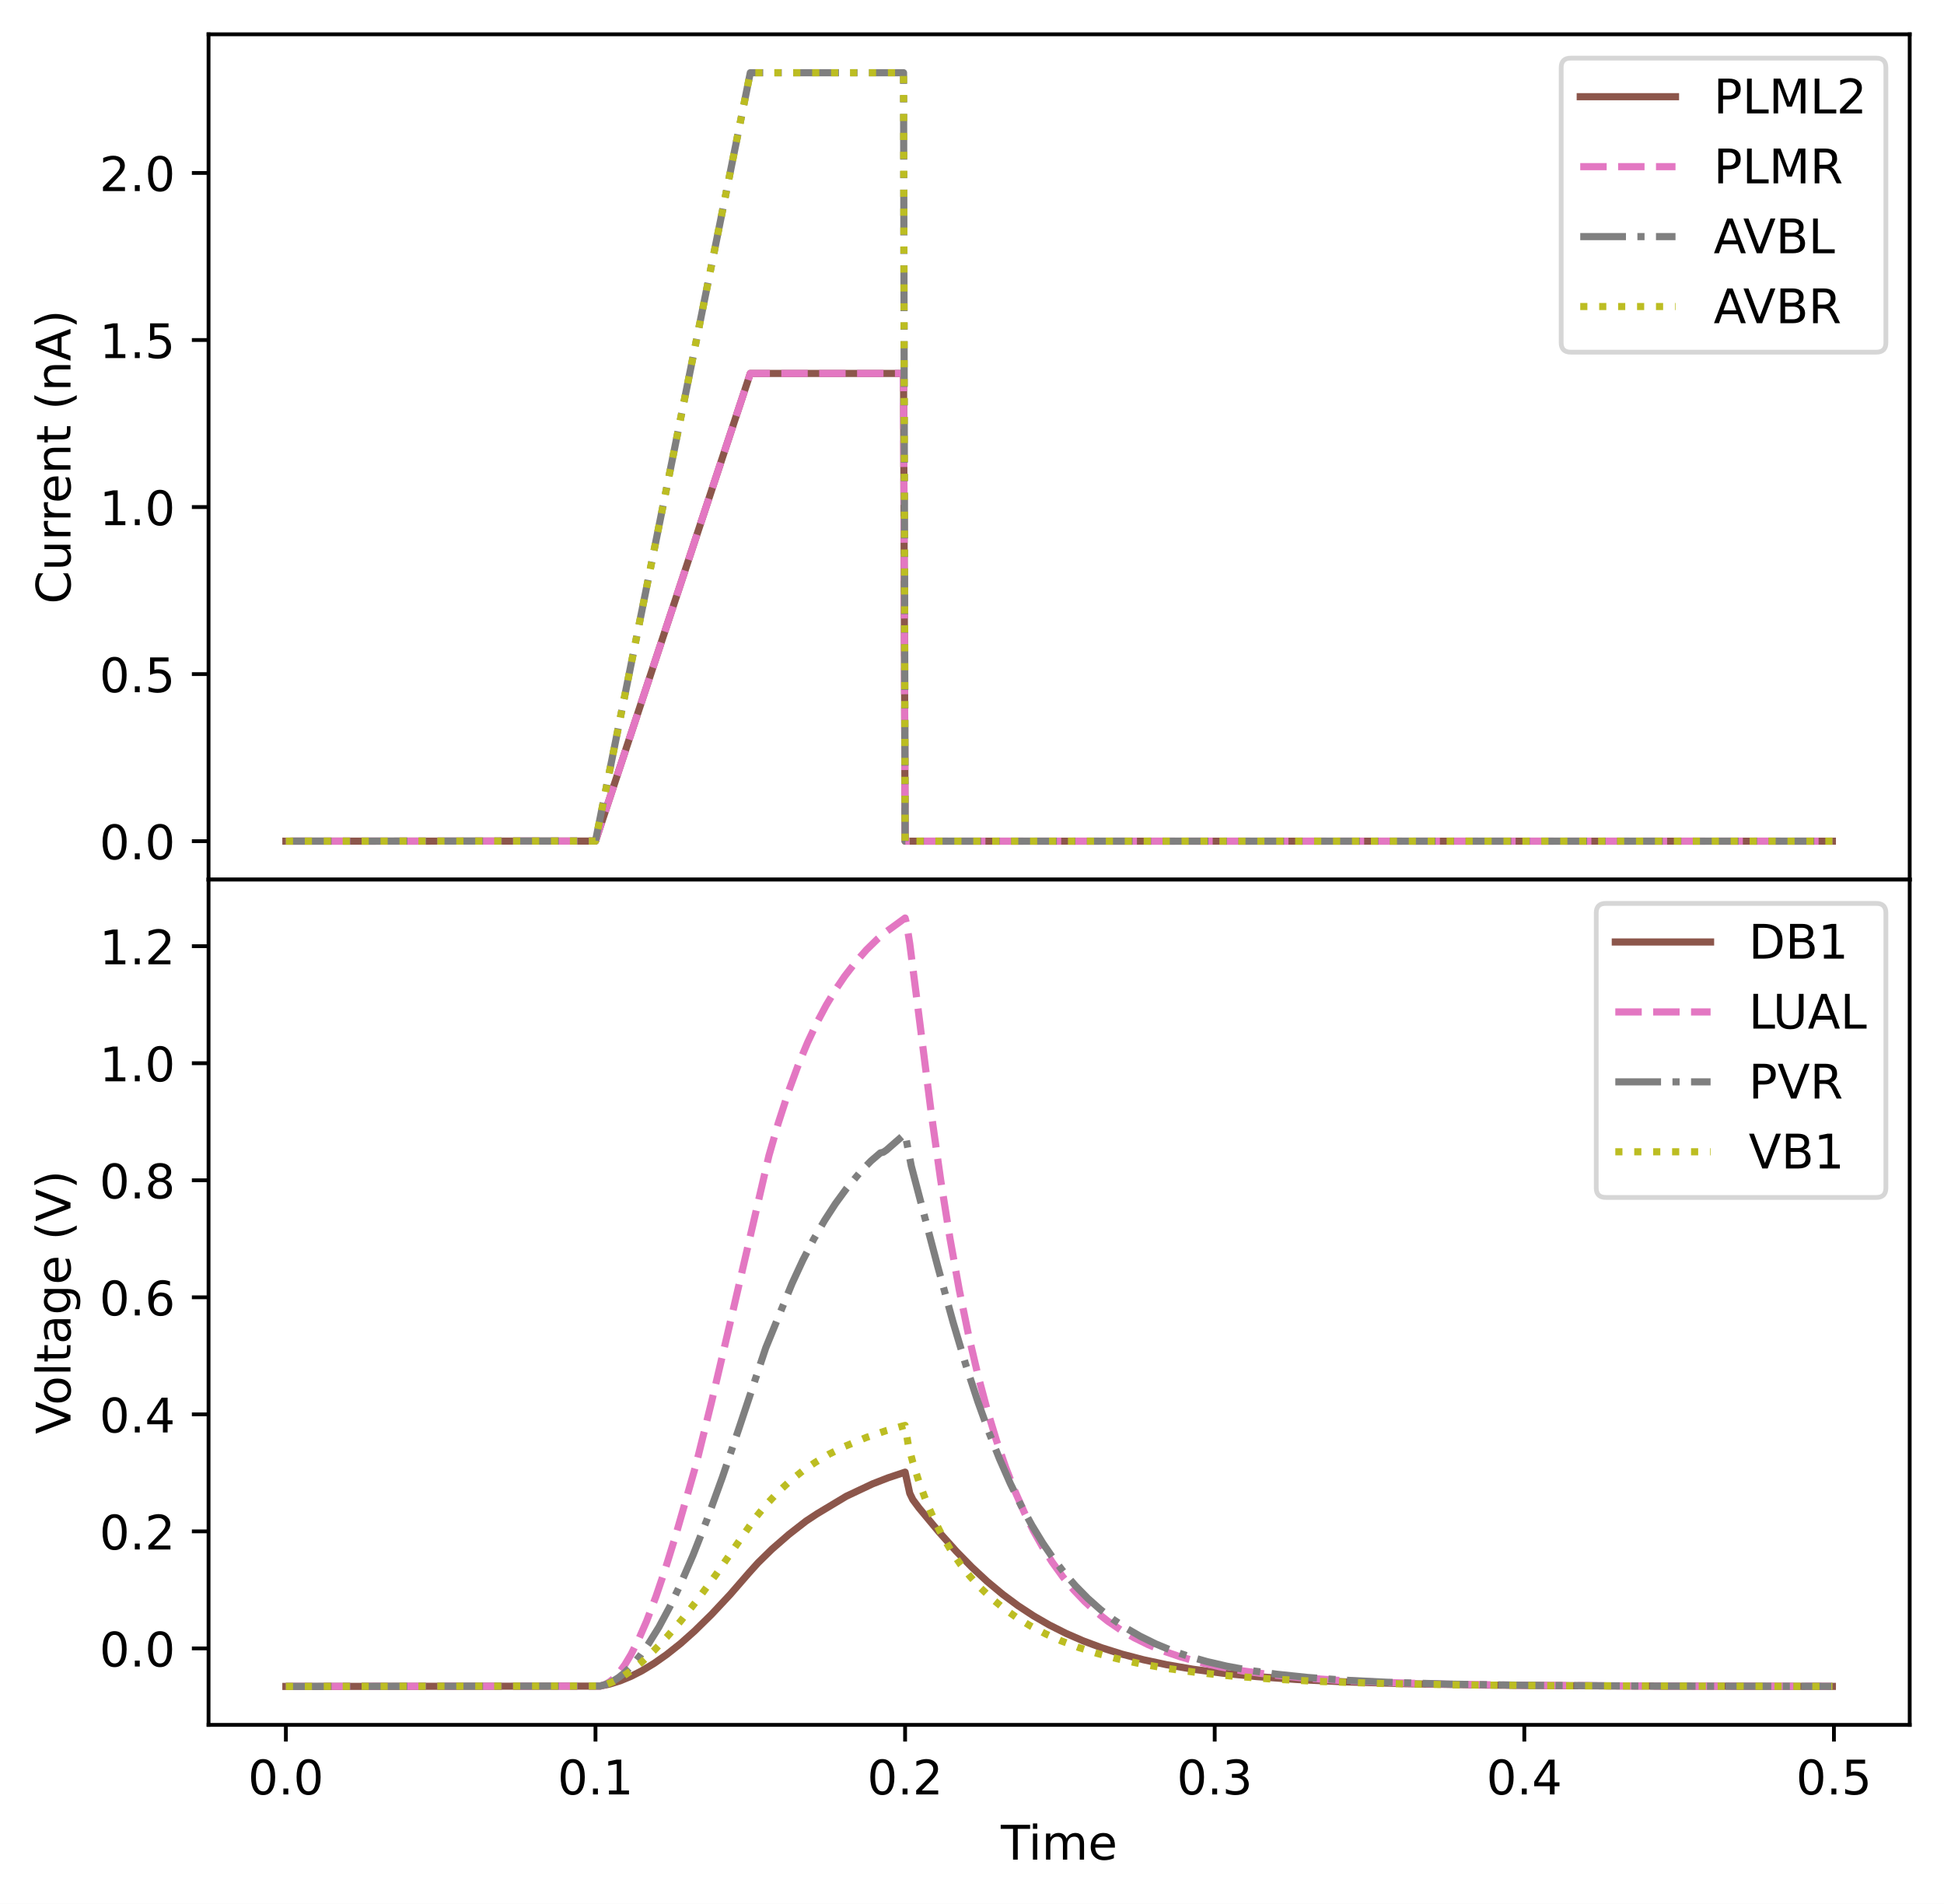
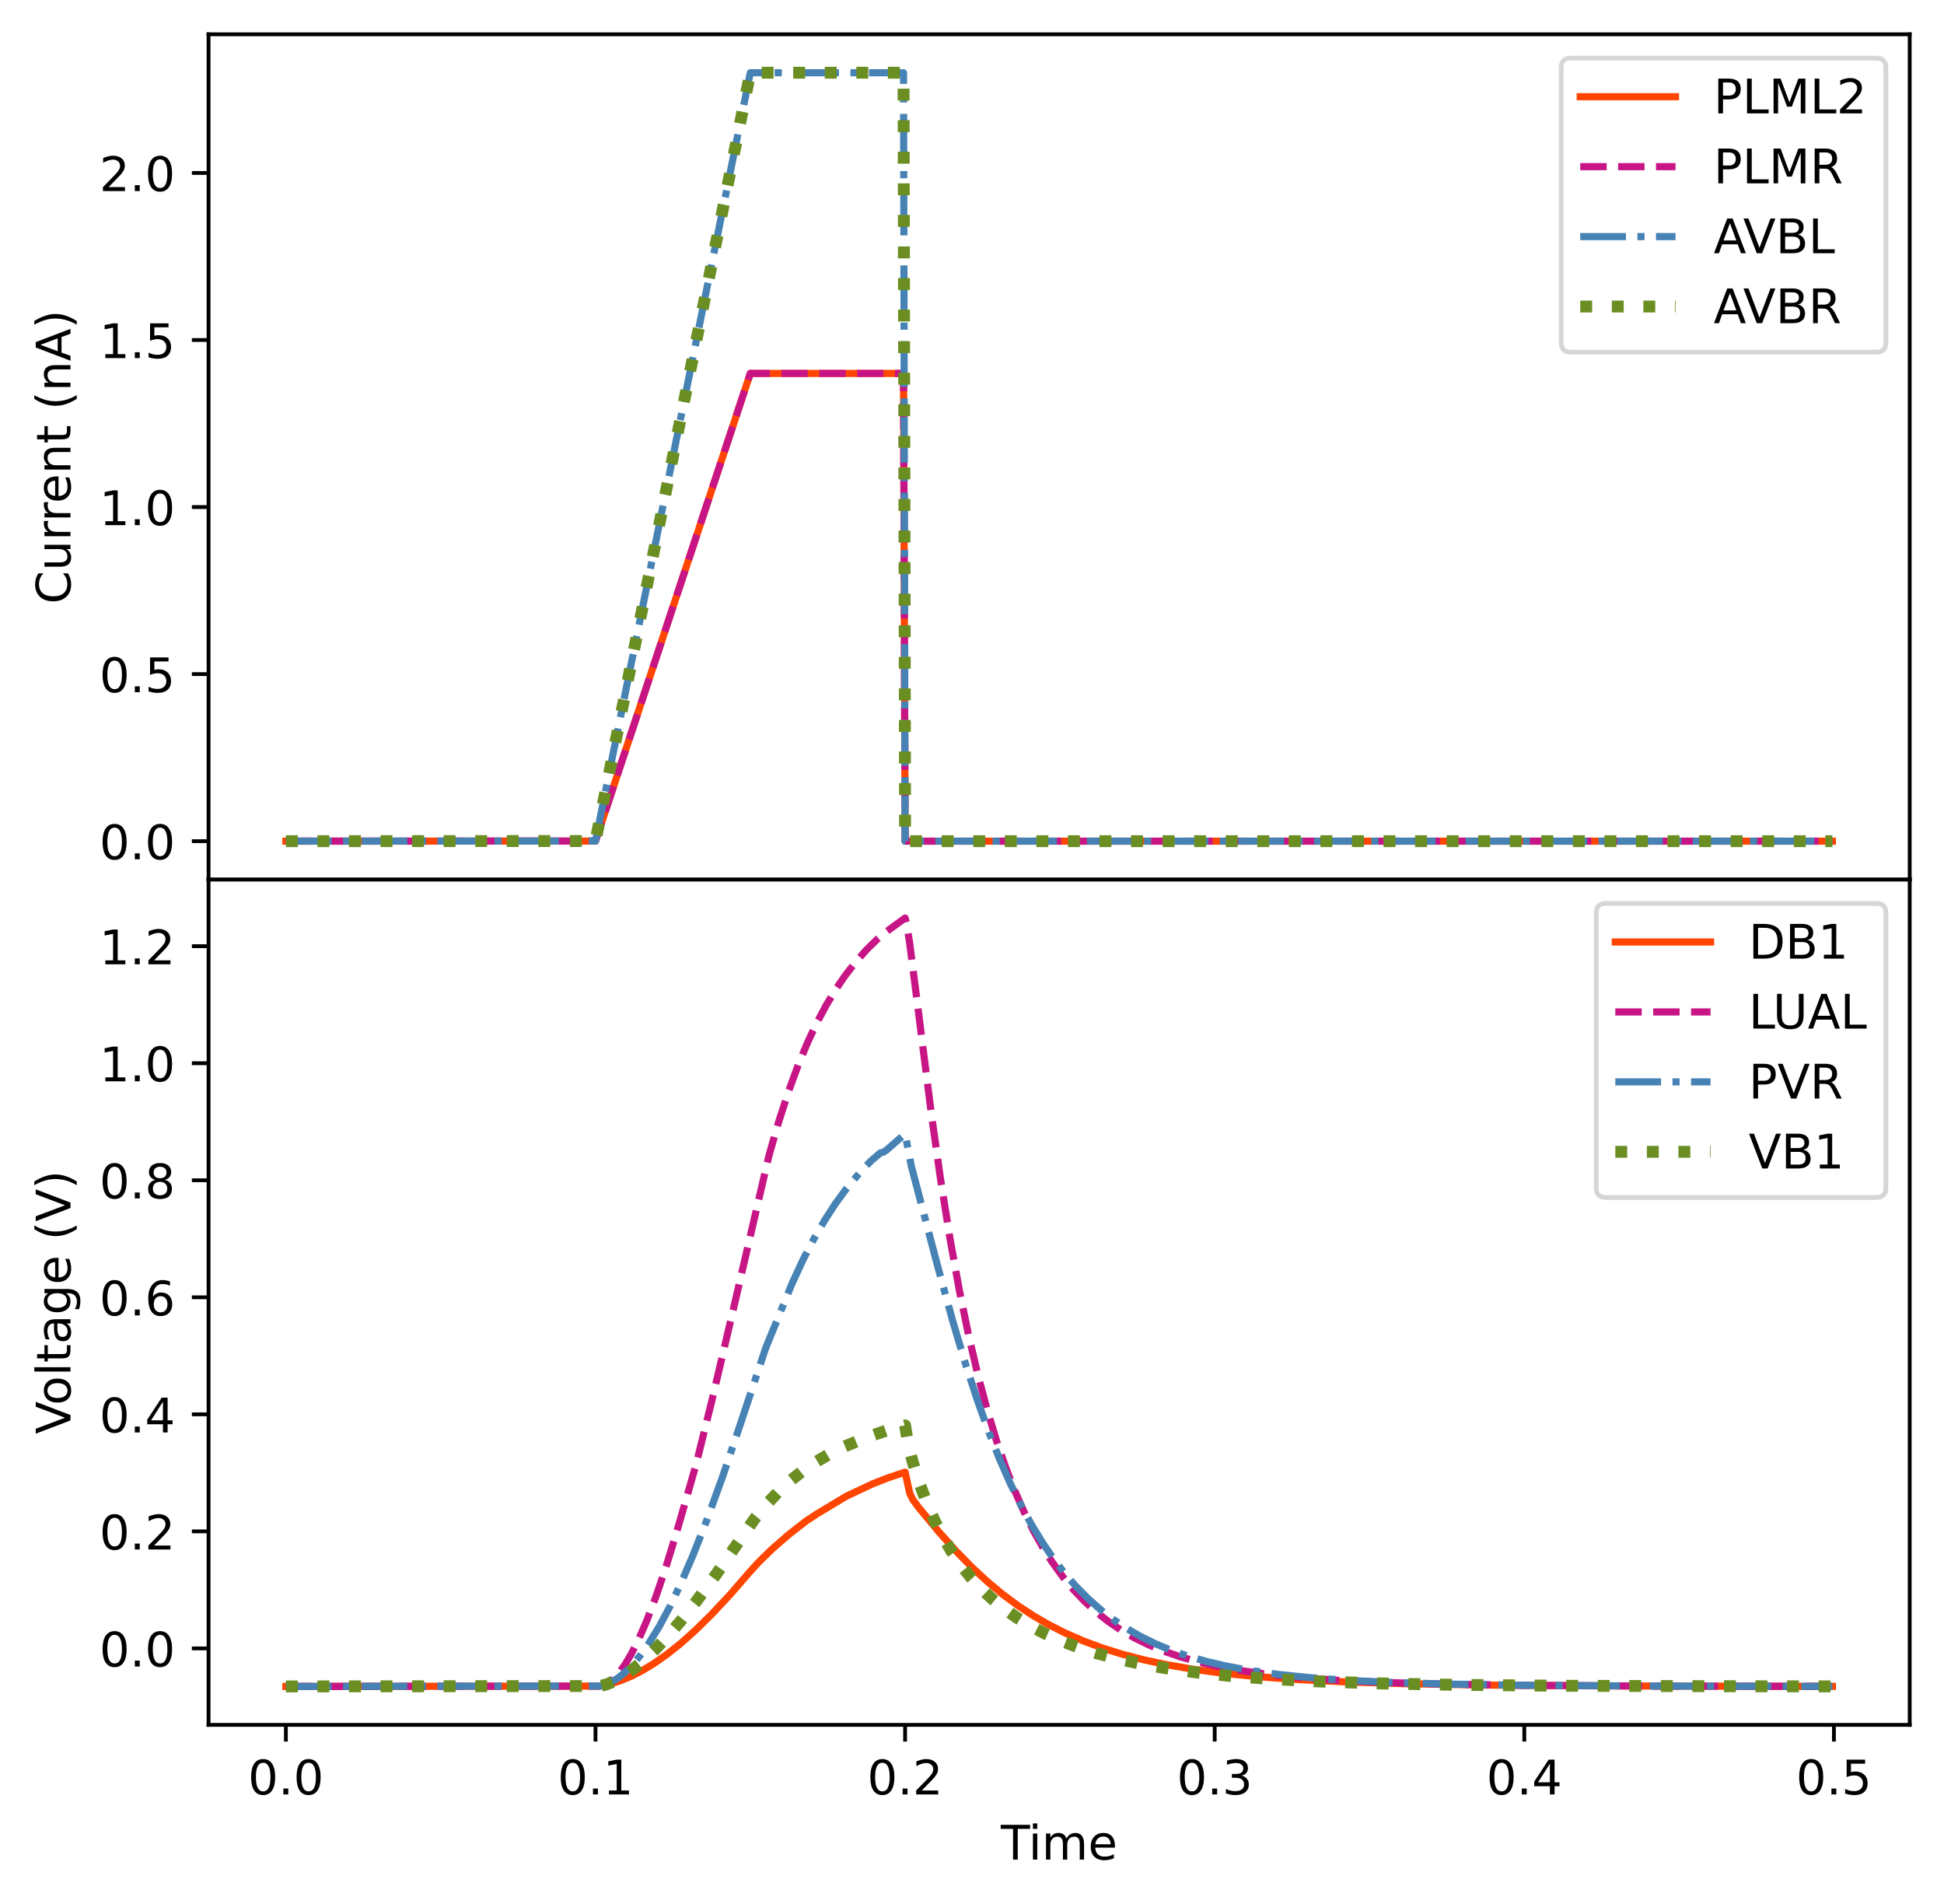
<svg xmlns="http://www.w3.org/2000/svg" xmlns:xlink="http://www.w3.org/1999/xlink" width="408.101pt" height="399.572pt" viewBox="0 0 408.101 399.572" version="1.1">
  <defs>
    <style type="text/css">*{stroke-linejoin: round; stroke-linecap: butt}</style>
  </defs>
  <g id="figure_1">
    <g id="patch_1">
      <path d="M 0 399.572  L 408.101 399.572  L 408.101 0  L 0 0  z " style="fill: #ffffff" />
    </g>
    <g id="axes_1">
      <g id="patch_2">
        <path d="M 43.781 184.608  L 400.901 184.608  L 400.901 7.2  L 43.781 7.2  z " style="fill: #ffffff" />
      </g>
      <g id="matplotlib.axis_1">
        <g id="xtick_1">
          <g id="line2d_1">
            <defs>
-               <path id="m8447d0cd9a" d="M 0 0  L 0 3.5  " style="stroke: #000000; stroke-width: 0.8" />
+               <path id="m06e6c0b522" d="M 0 0  L 0 3.5  " style="stroke: #000000; stroke-width: 0.8" />
            </defs>
            <g>
-               <use xlink:href="#m8447d0cd9a" x="60.014" y="184.608" style="stroke: #000000; stroke-width: 0.8" />
+               <use xlink:href="#m06e6c0b522" x="60.014" y="184.608" style="stroke: #000000; stroke-width: 0.8" />
            </g>
          </g>
        </g>
        <g id="xtick_2">
          <g id="line2d_2">
            <g>
-               <use xlink:href="#m8447d0cd9a" x="125.01" y="184.608" style="stroke: #000000; stroke-width: 0.8" />
+               <use xlink:href="#m06e6c0b522" x="125.01" y="184.608" style="stroke: #000000; stroke-width: 0.8" />
            </g>
          </g>
        </g>
        <g id="xtick_3">
          <g id="line2d_3">
            <g>
-               <use xlink:href="#m8447d0cd9a" x="190.006" y="184.608" style="stroke: #000000; stroke-width: 0.8" />
+               <use xlink:href="#m06e6c0b522" x="190.006" y="184.608" style="stroke: #000000; stroke-width: 0.8" />
            </g>
          </g>
        </g>
        <g id="xtick_4">
          <g id="line2d_4">
            <g>
-               <use xlink:href="#m8447d0cd9a" x="255.002" y="184.608" style="stroke: #000000; stroke-width: 0.8" />
+               <use xlink:href="#m06e6c0b522" x="255.002" y="184.608" style="stroke: #000000; stroke-width: 0.8" />
            </g>
          </g>
        </g>
        <g id="xtick_5">
          <g id="line2d_5">
            <g>
-               <use xlink:href="#m8447d0cd9a" x="319.998" y="184.608" style="stroke: #000000; stroke-width: 0.8" />
+               <use xlink:href="#m06e6c0b522" x="319.998" y="184.608" style="stroke: #000000; stroke-width: 0.8" />
            </g>
          </g>
        </g>
        <g id="xtick_6">
          <g id="line2d_6">
            <g>
-               <use xlink:href="#m8447d0cd9a" x="384.994" y="184.608" style="stroke: #000000; stroke-width: 0.8" />
+               <use xlink:href="#m06e6c0b522" x="384.994" y="184.608" style="stroke: #000000; stroke-width: 0.8" />
            </g>
          </g>
        </g>
      </g>
      <g id="matplotlib.axis_2">
        <g id="ytick_1">
          <g id="line2d_7">
            <defs>
-               <path id="m0d5d226246" d="M 0 0  L -3.5 0  " style="stroke: #000000; stroke-width: 0.8" />
+               <path id="meb2cb251c2" d="M 0 0  L -3.5 0  " style="stroke: #000000; stroke-width: 0.8" />
            </defs>
            <g>
-               <use xlink:href="#m0d5d226246" x="43.781" y="176.544" style="stroke: #000000; stroke-width: 0.8" />
+               <use xlink:href="#meb2cb251c2" x="43.781" y="176.544" style="stroke: #000000; stroke-width: 0.8" />
            </g>
          </g>
          <g id="text_1">
            <text style="font: 10px 'DejaVu Sans', 'Bitstream Vera Sans', 'Computer Modern Sans Serif', 'Lucida Grande', 'Verdana', 'Geneva', 'Lucid', 'Arial', 'Helvetica', 'Avant Garde', sans-serif; text-anchor: end" x="36.781" y="180.343" transform="rotate(-0 36.78125 180.3432)">0.0</text>
          </g>
        </g>
        <g id="ytick_2">
          <g id="line2d_8">
            <g>
-               <use xlink:href="#m0d5d226246" x="43.781" y="141.483" style="stroke: #000000; stroke-width: 0.8" />
+               <use xlink:href="#meb2cb251c2" x="43.781" y="141.483" style="stroke: #000000; stroke-width: 0.8" />
            </g>
          </g>
          <g id="text_2">
            <text style="font: 10px 'DejaVu Sans', 'Bitstream Vera Sans', 'Computer Modern Sans Serif', 'Lucida Grande', 'Verdana', 'Geneva', 'Lucid', 'Arial', 'Helvetica', 'Avant Garde', sans-serif; text-anchor: end" x="36.781" y="145.282" transform="rotate(-0 36.78125 145.2823)">0.5</text>
          </g>
        </g>
        <g id="ytick_3">
          <g id="line2d_9">
            <g>
-               <use xlink:href="#m0d5d226246" x="43.781" y="106.422" style="stroke: #000000; stroke-width: 0.8" />
+               <use xlink:href="#meb2cb251c2" x="43.781" y="106.422" style="stroke: #000000; stroke-width: 0.8" />
            </g>
          </g>
          <g id="text_3">
            <text style="font: 10px 'DejaVu Sans', 'Bitstream Vera Sans', 'Computer Modern Sans Serif', 'Lucida Grande', 'Verdana', 'Geneva', 'Lucid', 'Arial', 'Helvetica', 'Avant Garde', sans-serif; text-anchor: end" x="36.781" y="110.221" transform="rotate(-0 36.78125 110.2215)">1.0</text>
          </g>
        </g>
        <g id="ytick_4">
          <g id="line2d_10">
            <g>
-               <use xlink:href="#m0d5d226246" x="43.781" y="71.361" style="stroke: #000000; stroke-width: 0.8" />
+               <use xlink:href="#meb2cb251c2" x="43.781" y="71.361" style="stroke: #000000; stroke-width: 0.8" />
            </g>
          </g>
          <g id="text_4">
            <text style="font: 10px 'DejaVu Sans', 'Bitstream Vera Sans', 'Computer Modern Sans Serif', 'Lucida Grande', 'Verdana', 'Geneva', 'Lucid', 'Arial', 'Helvetica', 'Avant Garde', sans-serif; text-anchor: end" x="36.781" y="75.161" transform="rotate(-0 36.78125 75.16061)">1.5</text>
          </g>
        </g>
        <g id="ytick_5">
          <g id="line2d_11">
            <g>
-               <use xlink:href="#m0d5d226246" x="43.781" y="36.301" style="stroke: #000000; stroke-width: 0.8" />
+               <use xlink:href="#meb2cb251c2" x="43.781" y="36.301" style="stroke: #000000; stroke-width: 0.8" />
            </g>
          </g>
          <g id="text_5">
            <text style="font: 10px 'DejaVu Sans', 'Bitstream Vera Sans', 'Computer Modern Sans Serif', 'Lucida Grande', 'Verdana', 'Geneva', 'Lucid', 'Arial', 'Helvetica', 'Avant Garde', sans-serif; text-anchor: end" x="36.781" y="40.1" transform="rotate(-0 36.78125 40.09974)">2.0</text>
          </g>
        </g>
        <g id="text_6">
          <text style="font: 10px 'DejaVu Sans', 'Bitstream Vera Sans', 'Computer Modern Sans Serif', 'Lucida Grande', 'Verdana', 'Geneva', 'Lucid', 'Arial', 'Helvetica', 'Avant Garde', sans-serif; text-anchor: middle" x="14.798" y="95.904" transform="rotate(-90 14.79844 95.904)">Current (nA)</text>
        </g>
      </g>
      <g id="line2d_12">
-         <path d="M 60.014 176.544  L 125.01 176.524  L 157.508 78.374  L 189.681 78.374  L 190.006 176.544  L 384.669 176.544  L 384.669 176.544  " clip-path="url(#p0880b825f4)" style="fill: none; stroke: #8c564b; stroke-width: 1.5; stroke-linecap: square" />
+         <path d="M 60.014 176.544  L 125.01 176.524  L 157.508 78.374  L 189.681 78.374  L 190.006 176.544  L 384.669 176.544  L 384.669 176.544  " clip-path="url(#p8bb7278439)" style="fill: none; stroke: #ff4500; stroke-width: 1.5; stroke-linecap: square" />
      </g>
      <g id="line2d_13">
-         <path d="M 60.014 176.544  L 125.01 176.524  L 157.508 78.374  L 189.681 78.374  L 190.006 176.544  L 384.669 176.544  L 384.669 176.544  " clip-path="url(#p0880b825f4)" style="fill: none; stroke-dasharray: 5.55,2.4; stroke-dashoffset: 0; stroke: #e377c2; stroke-width: 1.5" />
+         <path d="M 60.014 176.544  L 125.01 176.524  L 157.508 78.374  L 189.681 78.374  L 190.006 176.544  L 384.669 176.544  L 384.669 176.544  " clip-path="url(#p8bb7278439)" style="fill: none; stroke-dasharray: 5.55,2.4; stroke-dashoffset: 0; stroke: #c71585; stroke-width: 1.5" />
      </g>
      <g id="line2d_14">
-         <path d="M 60.014 176.544  L 125.01 176.512  L 157.508 15.264  L 189.681 15.264  L 190.006 176.544  L 384.669 176.544  L 384.669 176.544  " clip-path="url(#p0880b825f4)" style="fill: none; stroke-dasharray: 9.6,2.4,1.5,2.4; stroke-dashoffset: 0; stroke: #7f7f7f; stroke-width: 1.5" />
+         <path d="M 60.014 176.544  L 125.01 176.512  L 157.508 15.264  L 189.681 15.264  L 190.006 176.544  L 384.669 176.544  L 384.669 176.544  " clip-path="url(#p8bb7278439)" style="fill: none; stroke-dasharray: 9.6,2.4,1.5,2.4; stroke-dashoffset: 0; stroke: #4682b4; stroke-width: 1.5" />
      </g>
      <g id="line2d_15">
-         <path d="M 60.014 176.544  L 125.01 176.512  L 157.508 15.264  L 189.681 15.264  L 190.006 176.544  L 384.669 176.544  L 384.669 176.544  " clip-path="url(#p0880b825f4)" style="fill: none; stroke-dasharray: 1.5,2.475; stroke-dashoffset: 0; stroke: #bcbd22; stroke-width: 1.5" />
+         <path d="M 60.014 176.544  L 125.01 176.512  L 157.508 15.264  L 189.681 15.264  L 190.006 176.544  L 384.669 176.544  L 384.669 176.544  " clip-path="url(#p8bb7278439)" style="fill: none; stroke-dasharray: 2.5,4.125; stroke-dashoffset: 0; stroke: #6b8e23; stroke-width: 2.5" />
      </g>
      <g id="patch_3">
        <path d="M 43.781 184.608  L 43.781 7.2  " style="fill: none; stroke: #000000; stroke-width: 0.8; stroke-linejoin: miter; stroke-linecap: square" />
      </g>
      <g id="patch_4">
        <path d="M 400.901 184.608  L 400.901 7.2  " style="fill: none; stroke: #000000; stroke-width: 0.8; stroke-linejoin: miter; stroke-linecap: square" />
      </g>
      <g id="patch_5">
        <path d="M 43.781 184.608  L 400.901 184.608  " style="fill: none; stroke: #000000; stroke-width: 0.8; stroke-linejoin: miter; stroke-linecap: square" />
      </g>
      <g id="patch_6">
        <path d="M 43.781 7.2  L 400.901 7.2  " style="fill: none; stroke: #000000; stroke-width: 0.8; stroke-linejoin: miter; stroke-linecap: square" />
      </g>
      <g id="legend_1">
        <g id="patch_7">
          <path d="M 329.737 73.912  L 393.901 73.912  Q 395.901 73.912 395.901 71.912  L 395.901 14.2  Q 395.901 12.2 393.901 12.2  L 329.737 12.2  Q 327.737 12.2 327.737 14.2  L 327.737 71.912  Q 327.737 73.912 329.737 73.912  z " style="fill: #ffffff; opacity: 0.8; stroke: #cccccc; stroke-linejoin: miter" />
        </g>
        <g id="line2d_16">
-           <path d="M 331.737 20.298  L 341.737 20.298  L 351.737 20.298  " style="fill: none; stroke: #8c564b; stroke-width: 1.5; stroke-linecap: square" />
+           <path d="M 331.737 20.298  L 341.737 20.298  L 351.737 20.298  " style="fill: none; stroke: #ff4500; stroke-width: 1.5; stroke-linecap: square" />
        </g>
        <g id="text_7">
          <text style="font: 10px 'DejaVu Sans', 'Bitstream Vera Sans', 'Computer Modern Sans Serif', 'Lucida Grande', 'Verdana', 'Geneva', 'Lucid', 'Arial', 'Helvetica', 'Avant Garde', sans-serif; text-anchor: start" x="359.737" y="23.798" transform="rotate(-0 359.7372 23.79844)">PLML2</text>
        </g>
        <g id="line2d_17">
-           <path d="M 331.737 34.977  L 341.737 34.977  L 351.737 34.977  " style="fill: none; stroke-dasharray: 5.55,2.4; stroke-dashoffset: 0; stroke: #e377c2; stroke-width: 1.5" />
+           <path d="M 331.737 34.977  L 341.737 34.977  L 351.737 34.977  " style="fill: none; stroke-dasharray: 5.55,2.4; stroke-dashoffset: 0; stroke: #c71585; stroke-width: 1.5" />
        </g>
        <g id="text_8">
          <text style="font: 10px 'DejaVu Sans', 'Bitstream Vera Sans', 'Computer Modern Sans Serif', 'Lucida Grande', 'Verdana', 'Geneva', 'Lucid', 'Arial', 'Helvetica', 'Avant Garde', sans-serif; text-anchor: start" x="359.737" y="38.477" transform="rotate(-0 359.7372 38.47656)">PLMR</text>
        </g>
        <g id="line2d_18">
-           <path d="M 331.737 49.655  L 341.737 49.655  L 351.737 49.655  " style="fill: none; stroke-dasharray: 9.6,2.4,1.5,2.4; stroke-dashoffset: 0; stroke: #7f7f7f; stroke-width: 1.5" />
+           <path d="M 331.737 49.655  L 341.737 49.655  L 351.737 49.655  " style="fill: none; stroke-dasharray: 9.6,2.4,1.5,2.4; stroke-dashoffset: 0; stroke: #4682b4; stroke-width: 1.5" />
        </g>
        <g id="text_9">
          <text style="font: 10px 'DejaVu Sans', 'Bitstream Vera Sans', 'Computer Modern Sans Serif', 'Lucida Grande', 'Verdana', 'Geneva', 'Lucid', 'Arial', 'Helvetica', 'Avant Garde', sans-serif; text-anchor: start" x="359.737" y="53.155" transform="rotate(-0 359.7372 53.15469)">AVBL</text>
        </g>
        <g id="line2d_19">
-           <path d="M 331.737 64.333  L 341.737 64.333  L 351.737 64.333  " style="fill: none; stroke-dasharray: 1.5,2.475; stroke-dashoffset: 0; stroke: #bcbd22; stroke-width: 1.5" />
+           <path d="M 331.737 64.333  L 341.737 64.333  L 351.737 64.333  " style="fill: none; stroke-dasharray: 2.5,4.125; stroke-dashoffset: 0; stroke: #6b8e23; stroke-width: 2.5" />
        </g>
        <g id="text_10">
          <text style="font: 10px 'DejaVu Sans', 'Bitstream Vera Sans', 'Computer Modern Sans Serif', 'Lucida Grande', 'Verdana', 'Geneva', 'Lucid', 'Arial', 'Helvetica', 'Avant Garde', sans-serif; text-anchor: start" x="359.737" y="67.833" transform="rotate(-0 359.7372 67.83281)">AVBR</text>
        </g>
      </g>
    </g>
    <g id="axes_2">
      <g id="patch_8">
        <path d="M 43.781 362.016  L 400.901 362.016  L 400.901 184.608  L 43.781 184.608  z " style="fill: #ffffff" />
      </g>
      <g id="matplotlib.axis_3">
        <g id="xtick_7">
          <g id="line2d_20">
            <g>
-               <use xlink:href="#m8447d0cd9a" x="60.014" y="362.016" style="stroke: #000000; stroke-width: 0.8" />
+               <use xlink:href="#m06e6c0b522" x="60.014" y="362.016" style="stroke: #000000; stroke-width: 0.8" />
            </g>
          </g>
          <g id="text_11">
            <text style="font: 10px 'DejaVu Sans', 'Bitstream Vera Sans', 'Computer Modern Sans Serif', 'Lucida Grande', 'Verdana', 'Geneva', 'Lucid', 'Arial', 'Helvetica', 'Avant Garde', sans-serif; text-anchor: middle" x="60.014" y="376.614" transform="rotate(-0 60.01398 376.6144)">0.0</text>
          </g>
        </g>
        <g id="xtick_8">
          <g id="line2d_21">
            <g>
-               <use xlink:href="#m8447d0cd9a" x="125.01" y="362.016" style="stroke: #000000; stroke-width: 0.8" />
+               <use xlink:href="#m06e6c0b522" x="125.01" y="362.016" style="stroke: #000000; stroke-width: 0.8" />
            </g>
          </g>
          <g id="text_12">
            <text style="font: 10px 'DejaVu Sans', 'Bitstream Vera Sans', 'Computer Modern Sans Serif', 'Lucida Grande', 'Verdana', 'Geneva', 'Lucid', 'Arial', 'Helvetica', 'Avant Garde', sans-serif; text-anchor: middle" x="125.01" y="376.614" transform="rotate(-0 125.0099 376.6144)">0.1</text>
          </g>
        </g>
        <g id="xtick_9">
          <g id="line2d_22">
            <g>
-               <use xlink:href="#m8447d0cd9a" x="190.006" y="362.016" style="stroke: #000000; stroke-width: 0.8" />
+               <use xlink:href="#m06e6c0b522" x="190.006" y="362.016" style="stroke: #000000; stroke-width: 0.8" />
            </g>
          </g>
          <g id="text_13">
            <text style="font: 10px 'DejaVu Sans', 'Bitstream Vera Sans', 'Computer Modern Sans Serif', 'Lucida Grande', 'Verdana', 'Geneva', 'Lucid', 'Arial', 'Helvetica', 'Avant Garde', sans-serif; text-anchor: middle" x="190.006" y="376.614" transform="rotate(-0 190.0058 376.6144)">0.2</text>
          </g>
        </g>
        <g id="xtick_10">
          <g id="line2d_23">
            <g>
-               <use xlink:href="#m8447d0cd9a" x="255.002" y="362.016" style="stroke: #000000; stroke-width: 0.8" />
+               <use xlink:href="#m06e6c0b522" x="255.002" y="362.016" style="stroke: #000000; stroke-width: 0.8" />
            </g>
          </g>
          <g id="text_14">
            <text style="font: 10px 'DejaVu Sans', 'Bitstream Vera Sans', 'Computer Modern Sans Serif', 'Lucida Grande', 'Verdana', 'Geneva', 'Lucid', 'Arial', 'Helvetica', 'Avant Garde', sans-serif; text-anchor: middle" x="255.002" y="376.614" transform="rotate(-0 255.0017 376.6144)">0.3</text>
          </g>
        </g>
        <g id="xtick_11">
          <g id="line2d_24">
            <g>
-               <use xlink:href="#m8447d0cd9a" x="319.998" y="362.016" style="stroke: #000000; stroke-width: 0.8" />
+               <use xlink:href="#m06e6c0b522" x="319.998" y="362.016" style="stroke: #000000; stroke-width: 0.8" />
            </g>
          </g>
          <g id="text_15">
            <text style="font: 10px 'DejaVu Sans', 'Bitstream Vera Sans', 'Computer Modern Sans Serif', 'Lucida Grande', 'Verdana', 'Geneva', 'Lucid', 'Arial', 'Helvetica', 'Avant Garde', sans-serif; text-anchor: middle" x="319.998" y="376.614" transform="rotate(-0 319.9976 376.6144)">0.4</text>
          </g>
        </g>
        <g id="xtick_12">
          <g id="line2d_25">
            <g>
-               <use xlink:href="#m8447d0cd9a" x="384.994" y="362.016" style="stroke: #000000; stroke-width: 0.8" />
+               <use xlink:href="#m06e6c0b522" x="384.994" y="362.016" style="stroke: #000000; stroke-width: 0.8" />
            </g>
          </g>
          <g id="text_16">
            <text style="font: 10px 'DejaVu Sans', 'Bitstream Vera Sans', 'Computer Modern Sans Serif', 'Lucida Grande', 'Verdana', 'Geneva', 'Lucid', 'Arial', 'Helvetica', 'Avant Garde', sans-serif; text-anchor: middle" x="384.994" y="376.614" transform="rotate(-0 384.9935 376.6144)">0.5</text>
          </g>
        </g>
        <g id="text_17">
          <text style="font: 10px 'DejaVu Sans', 'Bitstream Vera Sans', 'Computer Modern Sans Serif', 'Lucida Grande', 'Verdana', 'Geneva', 'Lucid', 'Arial', 'Helvetica', 'Avant Garde', sans-serif; text-anchor: middle" x="222.341" y="390.293" transform="rotate(-0 222.3413 390.2926)">Time</text>
        </g>
      </g>
      <g id="matplotlib.axis_4">
        <g id="ytick_6">
          <g id="line2d_26">
            <g>
-               <use xlink:href="#m0d5d226246" x="43.781" y="345.969" style="stroke: #000000; stroke-width: 0.8" />
+               <use xlink:href="#meb2cb251c2" x="43.781" y="345.969" style="stroke: #000000; stroke-width: 0.8" />
            </g>
          </g>
          <g id="text_18">
            <text style="font: 10px 'DejaVu Sans', 'Bitstream Vera Sans', 'Computer Modern Sans Serif', 'Lucida Grande', 'Verdana', 'Geneva', 'Lucid', 'Arial', 'Helvetica', 'Avant Garde', sans-serif; text-anchor: end" x="36.781" y="349.768" transform="rotate(-0 36.78125 349.7681)">0.0</text>
          </g>
        </g>
        <g id="ytick_7">
          <g id="line2d_27">
            <g>
-               <use xlink:href="#m0d5d226246" x="43.781" y="321.406" style="stroke: #000000; stroke-width: 0.8" />
+               <use xlink:href="#meb2cb251c2" x="43.781" y="321.406" style="stroke: #000000; stroke-width: 0.8" />
            </g>
          </g>
          <g id="text_19">
            <text style="font: 10px 'DejaVu Sans', 'Bitstream Vera Sans', 'Computer Modern Sans Serif', 'Lucida Grande', 'Verdana', 'Geneva', 'Lucid', 'Arial', 'Helvetica', 'Avant Garde', sans-serif; text-anchor: end" x="36.781" y="325.205" transform="rotate(-0 36.78125 325.2048)">0.2</text>
          </g>
        </g>
        <g id="ytick_8">
          <g id="line2d_28">
            <g>
-               <use xlink:href="#m0d5d226246" x="43.781" y="296.842" style="stroke: #000000; stroke-width: 0.8" />
+               <use xlink:href="#meb2cb251c2" x="43.781" y="296.842" style="stroke: #000000; stroke-width: 0.8" />
            </g>
          </g>
          <g id="text_20">
            <text style="font: 10px 'DejaVu Sans', 'Bitstream Vera Sans', 'Computer Modern Sans Serif', 'Lucida Grande', 'Verdana', 'Geneva', 'Lucid', 'Arial', 'Helvetica', 'Avant Garde', sans-serif; text-anchor: end" x="36.781" y="300.642" transform="rotate(-0 36.78125 300.6415)">0.4</text>
          </g>
        </g>
        <g id="ytick_9">
          <g id="line2d_29">
            <g>
-               <use xlink:href="#m0d5d226246" x="43.781" y="272.279" style="stroke: #000000; stroke-width: 0.8" />
+               <use xlink:href="#meb2cb251c2" x="43.781" y="272.279" style="stroke: #000000; stroke-width: 0.8" />
            </g>
          </g>
          <g id="text_21">
            <text style="font: 10px 'DejaVu Sans', 'Bitstream Vera Sans', 'Computer Modern Sans Serif', 'Lucida Grande', 'Verdana', 'Geneva', 'Lucid', 'Arial', 'Helvetica', 'Avant Garde', sans-serif; text-anchor: end" x="36.781" y="276.078" transform="rotate(-0 36.78125 276.0782)">0.6</text>
          </g>
        </g>
        <g id="ytick_10">
          <g id="line2d_30">
            <g>
-               <use xlink:href="#m0d5d226246" x="43.781" y="247.716" style="stroke: #000000; stroke-width: 0.8" />
+               <use xlink:href="#meb2cb251c2" x="43.781" y="247.716" style="stroke: #000000; stroke-width: 0.8" />
            </g>
          </g>
          <g id="text_22">
            <text style="font: 10px 'DejaVu Sans', 'Bitstream Vera Sans', 'Computer Modern Sans Serif', 'Lucida Grande', 'Verdana', 'Geneva', 'Lucid', 'Arial', 'Helvetica', 'Avant Garde', sans-serif; text-anchor: end" x="36.781" y="251.515" transform="rotate(-0 36.78125 251.5149)">0.8</text>
          </g>
        </g>
        <g id="ytick_11">
          <g id="line2d_31">
            <g>
-               <use xlink:href="#m0d5d226246" x="43.781" y="223.152" style="stroke: #000000; stroke-width: 0.8" />
+               <use xlink:href="#meb2cb251c2" x="43.781" y="223.152" style="stroke: #000000; stroke-width: 0.8" />
            </g>
          </g>
          <g id="text_23">
            <text style="font: 10px 'DejaVu Sans', 'Bitstream Vera Sans', 'Computer Modern Sans Serif', 'Lucida Grande', 'Verdana', 'Geneva', 'Lucid', 'Arial', 'Helvetica', 'Avant Garde', sans-serif; text-anchor: end" x="36.781" y="226.952" transform="rotate(-0 36.78125 226.9516)">1.0</text>
          </g>
        </g>
        <g id="ytick_12">
          <g id="line2d_32">
            <g>
-               <use xlink:href="#m0d5d226246" x="43.781" y="198.589" style="stroke: #000000; stroke-width: 0.8" />
+               <use xlink:href="#meb2cb251c2" x="43.781" y="198.589" style="stroke: #000000; stroke-width: 0.8" />
            </g>
          </g>
          <g id="text_24">
            <text style="font: 10px 'DejaVu Sans', 'Bitstream Vera Sans', 'Computer Modern Sans Serif', 'Lucida Grande', 'Verdana', 'Geneva', 'Lucid', 'Arial', 'Helvetica', 'Avant Garde', sans-serif; text-anchor: end" x="36.781" y="202.388" transform="rotate(-0 36.78125 202.3883)">1.2</text>
          </g>
        </g>
        <g id="text_25">
          <text style="font: 10px 'DejaVu Sans', 'Bitstream Vera Sans', 'Computer Modern Sans Serif', 'Lucida Grande', 'Verdana', 'Geneva', 'Lucid', 'Arial', 'Helvetica', 'Avant Garde', sans-serif; text-anchor: middle" x="14.798" y="273.312" transform="rotate(-90 14.79844 273.312)">Voltage (V)</text>
        </g>
      </g>
      <g id="line2d_33">
-         <path d="M 60.014 353.952  L 125.985 353.878  L 127.935 353.471  L 130.21 352.761  L 132.484 351.821  L 134.759 350.658  L 137.359 349.08  L 139.959 347.252  L 142.884 344.934  L 145.809 342.327  L 149.383 338.82  L 153.283 334.654  L 157.183 330.163  L 159.133 327.997  L 162.058 325.135  L 165.632 322.029  L 169.207 319.247  L 171.482 317.744  L 177.657 314.038  L 183.181 311.434  L 186.431 310.166  L 190.006 308.974  L 190.981 313.409  L 191.631 314.752  L 192.931 316.496  L 197.155 321.575  L 200.73 325.566  L 203.98 328.891  L 207.23 331.905  L 210.479 334.609  L 213.729 337.017  L 216.979 339.147  L 220.229 341.025  L 223.804 342.826  L 227.378 344.382  L 231.278 345.836  L 235.503 347.164  L 240.053 348.351  L 244.927 349.393  L 250.452 350.339  L 256.627 351.163  L 263.776 351.882  L 272.226 352.494  L 282.3 352.989  L 294.974 353.378  L 311.873 353.663  L 337.222 353.847  L 384.669 353.936  L 384.669 353.936  " clip-path="url(#pb95c9ace03)" style="fill: none; stroke: #8c564b; stroke-width: 1.5; stroke-linecap: square" />
+         <path d="M 60.014 353.952  L 125.985 353.878  L 127.935 353.471  L 130.21 352.761  L 132.484 351.821  L 134.759 350.658  L 137.359 349.08  L 139.959 347.252  L 142.884 344.934  L 145.809 342.327  L 149.383 338.82  L 153.283 334.654  L 157.183 330.163  L 159.133 327.997  L 162.058 325.135  L 165.632 322.029  L 169.207 319.247  L 171.482 317.744  L 177.657 314.038  L 183.181 311.434  L 186.431 310.166  L 190.006 308.974  L 190.981 313.409  L 191.631 314.752  L 192.931 316.496  L 197.155 321.575  L 200.73 325.566  L 203.98 328.891  L 207.23 331.905  L 210.479 334.609  L 213.729 337.017  L 216.979 339.147  L 220.229 341.025  L 223.804 342.826  L 227.378 344.382  L 231.278 345.836  L 235.503 347.164  L 240.053 348.351  L 244.927 349.393  L 250.452 350.339  L 256.627 351.163  L 263.776 351.882  L 272.226 352.494  L 282.3 352.989  L 294.974 353.378  L 311.873 353.663  L 337.222 353.847  L 384.669 353.936  L 384.669 353.936  " clip-path="url(#pac7c5a5f13)" style="fill: none; stroke: #ff4500; stroke-width: 1.5; stroke-linecap: square" />
      </g>
      <g id="line2d_34">
-         <path d="M 60.014 353.952  L 125.985 353.873  L 126.96 353.573  L 127.935 353.023  L 128.91 352.219  L 129.885 351.163  L 131.184 349.383  L 132.484 347.206  L 134.109 343.978  L 135.734 340.254  L 137.684 335.134  L 139.634 329.404  L 141.909 322.058  L 146.134 307.348  L 149.383 294.214  L 153.933 274.84  L 161.408 242.6  L 163.357 235.802  L 165.632 228.795  L 167.582 223.493  L 169.532 218.807  L 171.482 214.663  L 173.432 210.996  L 175.382 207.754  L 177.332 204.877  L 179.606 201.937  L 181.881 199.36  L 184.156 197.134  L 186.106 195.521  L 190.006 192.672  L 190.331 193.912  L 190.981 198.033  L 192.606 210.783  L 195.53 233.89  L 197.48 247.69  L 199.43 259.946  L 201.38 270.74  L 203.33 280.224  L 205.28 288.555  L 207.23 295.877  L 209.18 302.32  L 211.129 307.996  L 213.079 313.001  L 215.029 317.422  L 216.979 321.329  L 218.929 324.788  L 220.879 327.852  L 223.154 330.993  L 225.429 333.727  L 227.703 336.112  L 229.978 338.195  L 232.578 340.258  L 235.178 342.032  L 238.103 343.735  L 241.028 345.178  L 244.277 346.527  L 247.852 347.757  L 251.752 348.854  L 255.977 349.811  L 260.851 350.681  L 266.376 351.438  L 272.876 352.096  L 280.675 352.654  L 290.424 353.113  L 303.099 353.47  L 320.648 353.724  L 348.596 353.88  L 384.669 353.935  L 384.669 353.935  " clip-path="url(#pb95c9ace03)" style="fill: none; stroke-dasharray: 5.55,2.4; stroke-dashoffset: 0; stroke: #e377c2; stroke-width: 1.5" />
+         <path d="M 60.014 353.952  L 125.985 353.873  L 126.96 353.573  L 127.935 353.023  L 128.91 352.219  L 129.885 351.163  L 131.184 349.383  L 132.484 347.206  L 134.109 343.978  L 135.734 340.254  L 137.684 335.134  L 139.634 329.404  L 141.909 322.058  L 146.134 307.348  L 149.383 294.214  L 153.933 274.84  L 161.408 242.6  L 163.357 235.802  L 165.632 228.795  L 167.582 223.493  L 169.532 218.807  L 171.482 214.663  L 173.432 210.996  L 175.382 207.754  L 177.332 204.877  L 179.606 201.937  L 181.881 199.36  L 184.156 197.134  L 186.106 195.521  L 190.006 192.672  L 190.331 193.912  L 190.981 198.033  L 192.606 210.783  L 195.53 233.89  L 197.48 247.69  L 199.43 259.946  L 201.38 270.74  L 203.33 280.224  L 205.28 288.555  L 207.23 295.877  L 209.18 302.32  L 211.129 307.996  L 213.079 313.001  L 215.029 317.422  L 216.979 321.329  L 218.929 324.788  L 220.879 327.852  L 223.154 330.993  L 225.429 333.727  L 227.703 336.112  L 229.978 338.195  L 232.578 340.258  L 235.178 342.032  L 238.103 343.735  L 241.028 345.178  L 244.277 346.527  L 247.852 347.757  L 251.752 348.854  L 255.977 349.811  L 260.851 350.681  L 266.376 351.438  L 272.876 352.096  L 280.675 352.654  L 290.424 353.113  L 303.099 353.47  L 320.648 353.724  L 348.596 353.88  L 384.669 353.935  L 384.669 353.935  " clip-path="url(#pac7c5a5f13)" style="fill: none; stroke-dasharray: 5.55,2.4; stroke-dashoffset: 0; stroke: #c71585; stroke-width: 1.5" />
      </g>
      <g id="line2d_35">
-         <path d="M 60.014 353.952  L 125.985 353.859  L 127.285 353.494  L 128.585 352.899  L 129.885 352.071  L 131.184 351.019  L 132.809 349.39  L 134.434 347.411  L 136.059 345.129  L 138.334 341.481  L 140.609 337.237  L 142.884 332.43  L 145.484 326.406  L 148.408 318.969  L 151.658 310.018  L 155.233 299.474  L 160.758 282.878  L 164.007 274.935  L 166.282 269.356  L 168.557 264.443  L 170.832 260.061  L 173.107 256.135  L 175.382 252.627  L 177.657 249.515  L 180.906 245.631  L 182.856 243.647  L 184.806 241.975  L 185.456 241.815  L 186.106 241.375  L 190.006 237.962  L 191.306 244.718  L 196.83 265.709  L 200.08 277.524  L 202.68 286.232  L 205.28 294.175  L 207.555 300.485  L 209.83 306.209  L 212.104 311.376  L 214.379 316.022  L 216.654 320.184  L 218.929 323.905  L 221.204 327.224  L 223.479 330.181  L 225.754 332.811  L 228.353 335.461  L 230.953 337.775  L 233.553 339.794  L 236.478 341.76  L 239.403 343.446  L 242.652 345.04  L 245.902 346.384  L 249.477 347.622  L 253.377 348.734  L 257.602 349.712  L 262.476 350.606  L 268.001 351.386  L 274.5 352.065  L 282.3 352.64  L 291.724 353.099  L 304.074 353.46  L 320.973 353.716  L 347.946 353.876  L 384.669 353.935  L 384.669 353.935  " clip-path="url(#pb95c9ace03)" style="fill: none; stroke-dasharray: 9.6,2.4,1.5,2.4; stroke-dashoffset: 0; stroke: #7f7f7f; stroke-width: 1.5" />
+         <path d="M 60.014 353.952  L 125.985 353.859  L 127.285 353.494  L 128.585 352.899  L 129.885 352.071  L 131.184 351.019  L 132.809 349.39  L 134.434 347.411  L 136.059 345.129  L 138.334 341.481  L 140.609 337.237  L 142.884 332.43  L 145.484 326.406  L 148.408 318.969  L 151.658 310.018  L 155.233 299.474  L 160.758 282.878  L 164.007 274.935  L 166.282 269.356  L 168.557 264.443  L 170.832 260.061  L 173.107 256.135  L 175.382 252.627  L 177.657 249.515  L 180.906 245.631  L 182.856 243.647  L 184.806 241.975  L 185.456 241.815  L 186.106 241.375  L 190.006 237.962  L 191.306 244.718  L 196.83 265.709  L 200.08 277.524  L 202.68 286.232  L 205.28 294.175  L 207.555 300.485  L 209.83 306.209  L 212.104 311.376  L 214.379 316.022  L 216.654 320.184  L 218.929 323.905  L 221.204 327.224  L 223.479 330.181  L 225.754 332.811  L 228.353 335.461  L 230.953 337.775  L 233.553 339.794  L 236.478 341.76  L 239.403 343.446  L 242.652 345.04  L 245.902 346.384  L 249.477 347.622  L 253.377 348.734  L 257.602 349.712  L 262.476 350.606  L 268.001 351.386  L 274.5 352.065  L 282.3 352.64  L 291.724 353.099  L 304.074 353.46  L 320.973 353.716  L 347.946 353.876  L 384.669 353.935  L 384.669 353.935  " clip-path="url(#pac7c5a5f13)" style="fill: none; stroke-dasharray: 9.6,2.4,1.5,2.4; stroke-dashoffset: 0; stroke: #4682b4; stroke-width: 1.5" />
      </g>
      <g id="line2d_36">
-         <path d="M 60.014 353.952  L 125.985 353.86  L 127.285 353.534  L 128.91 352.879  L 130.535 351.988  L 132.484 350.66  L 134.759 348.803  L 137.359 346.351  L 139.959 343.604  L 142.884 340.237  L 146.134 336.136  L 150.358 330.398  L 155.233 323.348  L 158.483 318.67  L 160.758 315.9  L 163.357 313.139  L 165.957 310.734  L 168.557 308.673  L 171.157 306.914  L 174.082 305.177  L 177.332 303.57  L 181.881 301.686  L 186.106 300.238  L 189.356 299.332  L 190.006 299.165  L 190.656 303.177  L 191.631 306.935  L 192.931 311.042  L 194.556 315.415  L 196.18 319.127  L 197.805 322.32  L 199.755 325.61  L 201.705 328.432  L 203.655 330.881  L 205.93 333.361  L 208.205 335.509  L 210.804 337.635  L 213.404 339.474  L 216.329 341.261  L 219.579 342.958  L 222.829 344.406  L 226.403 345.761  L 230.303 347.007  L 234.528 348.132  L 239.403 349.196  L 244.927 350.16  L 251.102 351.003  L 258.251 351.743  L 266.701 352.378  L 276.775 352.899  L 289.125 353.306  L 305.698 353.616  L 329.747 353.821  L 372.319 353.927  L 384.669 353.937  L 384.669 353.937  " clip-path="url(#pb95c9ace03)" style="fill: none; stroke-dasharray: 1.5,2.475; stroke-dashoffset: 0; stroke: #bcbd22; stroke-width: 1.5" />
+         <path d="M 60.014 353.952  L 125.985 353.86  L 127.285 353.534  L 128.91 352.879  L 130.535 351.988  L 132.484 350.66  L 134.759 348.803  L 137.359 346.351  L 139.959 343.604  L 142.884 340.237  L 146.134 336.136  L 150.358 330.398  L 155.233 323.348  L 158.483 318.67  L 160.758 315.9  L 163.357 313.139  L 165.957 310.734  L 168.557 308.673  L 171.157 306.914  L 174.082 305.177  L 177.332 303.57  L 181.881 301.686  L 186.106 300.238  L 189.356 299.332  L 190.006 299.165  L 190.656 303.177  L 191.631 306.935  L 192.931 311.042  L 194.556 315.415  L 196.18 319.127  L 197.805 322.32  L 199.755 325.61  L 201.705 328.432  L 203.655 330.881  L 205.93 333.361  L 208.205 335.509  L 210.804 337.635  L 213.404 339.474  L 216.329 341.261  L 219.579 342.958  L 222.829 344.406  L 226.403 345.761  L 230.303 347.007  L 234.528 348.132  L 239.403 349.196  L 244.927 350.16  L 251.102 351.003  L 258.251 351.743  L 266.701 352.378  L 276.775 352.899  L 289.125 353.306  L 305.698 353.616  L 329.747 353.821  L 372.319 353.927  L 384.669 353.937  L 384.669 353.937  " clip-path="url(#pac7c5a5f13)" style="fill: none; stroke-dasharray: 2.5,4.125; stroke-dashoffset: 0; stroke: #6b8e23; stroke-width: 2.5" />
      </g>
      <g id="patch_9">
        <path d="M 43.781 362.016  L 43.781 184.608  " style="fill: none; stroke: #000000; stroke-width: 0.8; stroke-linejoin: miter; stroke-linecap: square" />
      </g>
      <g id="patch_10">
        <path d="M 400.901 362.016  L 400.901 184.608  " style="fill: none; stroke: #000000; stroke-width: 0.8; stroke-linejoin: miter; stroke-linecap: square" />
      </g>
      <g id="patch_11">
        <path d="M 43.781 362.016  L 400.901 362.016  " style="fill: none; stroke: #000000; stroke-width: 0.8; stroke-linejoin: miter; stroke-linecap: square" />
      </g>
      <g id="patch_12">
        <path d="M 43.781 184.608  L 400.901 184.608  " style="fill: none; stroke: #000000; stroke-width: 0.8; stroke-linejoin: miter; stroke-linecap: square" />
      </g>
      <g id="legend_2">
        <g id="patch_13">
          <path d="M 337.098 251.321  L 393.901 251.321  Q 395.901 251.321 395.901 249.321  L 395.901 191.608  Q 395.901 189.608 393.901 189.608  L 337.098 189.608  Q 335.098 189.608 335.098 191.608  L 335.098 249.321  Q 335.098 251.321 337.098 251.321  z " style="fill: #ffffff; opacity: 0.8; stroke: #cccccc; stroke-linejoin: miter" />
        </g>
        <g id="line2d_37">
-           <path d="M 339.098 197.706  L 349.098 197.706  L 359.098 197.706  " style="fill: none; stroke: #8c564b; stroke-width: 1.5; stroke-linecap: square" />
+           <path d="M 339.098 197.706  L 349.098 197.706  L 359.098 197.706  " style="fill: none; stroke: #ff4500; stroke-width: 1.5; stroke-linecap: square" />
        </g>
        <g id="text_26">
          <text style="font: 10px 'DejaVu Sans', 'Bitstream Vera Sans', 'Computer Modern Sans Serif', 'Lucida Grande', 'Verdana', 'Geneva', 'Lucid', 'Arial', 'Helvetica', 'Avant Garde', sans-serif; text-anchor: start" x="367.098" y="201.206" transform="rotate(-0 367.0981 201.2064)">DB1</text>
        </g>
        <g id="line2d_38">
-           <path d="M 339.098 212.385  L 349.098 212.385  L 359.098 212.385  " style="fill: none; stroke-dasharray: 5.55,2.4; stroke-dashoffset: 0; stroke: #e377c2; stroke-width: 1.5" />
+           <path d="M 339.098 212.385  L 349.098 212.385  L 359.098 212.385  " style="fill: none; stroke-dasharray: 5.55,2.4; stroke-dashoffset: 0; stroke: #c71585; stroke-width: 1.5" />
        </g>
        <g id="text_27">
          <text style="font: 10px 'DejaVu Sans', 'Bitstream Vera Sans', 'Computer Modern Sans Serif', 'Lucida Grande', 'Verdana', 'Geneva', 'Lucid', 'Arial', 'Helvetica', 'Avant Garde', sans-serif; text-anchor: start" x="367.098" y="215.885" transform="rotate(-0 367.0981 215.8846)">LUAL</text>
        </g>
        <g id="line2d_39">
-           <path d="M 339.098 227.063  L 349.098 227.063  L 359.098 227.063  " style="fill: none; stroke-dasharray: 9.6,2.4,1.5,2.4; stroke-dashoffset: 0; stroke: #7f7f7f; stroke-width: 1.5" />
+           <path d="M 339.098 227.063  L 349.098 227.063  L 359.098 227.063  " style="fill: none; stroke-dasharray: 9.6,2.4,1.5,2.4; stroke-dashoffset: 0; stroke: #4682b4; stroke-width: 1.5" />
        </g>
        <g id="text_28">
          <text style="font: 10px 'DejaVu Sans', 'Bitstream Vera Sans', 'Computer Modern Sans Serif', 'Lucida Grande', 'Verdana', 'Geneva', 'Lucid', 'Arial', 'Helvetica', 'Avant Garde', sans-serif; text-anchor: start" x="367.098" y="230.563" transform="rotate(-0 367.0981 230.5627)">PVR</text>
        </g>
        <g id="line2d_40">
-           <path d="M 339.098 241.741  L 349.098 241.741  L 359.098 241.741  " style="fill: none; stroke-dasharray: 1.5,2.475; stroke-dashoffset: 0; stroke: #bcbd22; stroke-width: 1.5" />
+           <path d="M 339.098 241.741  L 349.098 241.741  L 359.098 241.741  " style="fill: none; stroke-dasharray: 2.5,4.125; stroke-dashoffset: 0; stroke: #6b8e23; stroke-width: 2.5" />
        </g>
        <g id="text_29">
          <text style="font: 10px 'DejaVu Sans', 'Bitstream Vera Sans', 'Computer Modern Sans Serif', 'Lucida Grande', 'Verdana', 'Geneva', 'Lucid', 'Arial', 'Helvetica', 'Avant Garde', sans-serif; text-anchor: start" x="367.098" y="245.241" transform="rotate(-0 367.0981 245.2408)">VB1</text>
        </g>
      </g>
    </g>
  </g>
  <defs>
-     <clipPath id="p0880b825f4">
+     <clipPath id="p8bb7278439">
      <rect x="43.781" y="7.2" width="357.12" height="177.408" />
    </clipPath>
-     <clipPath id="pb95c9ace03">
+     <clipPath id="pac7c5a5f13">
      <rect x="43.781" y="184.608" width="357.12" height="177.408" />
    </clipPath>
  </defs>
</svg>
